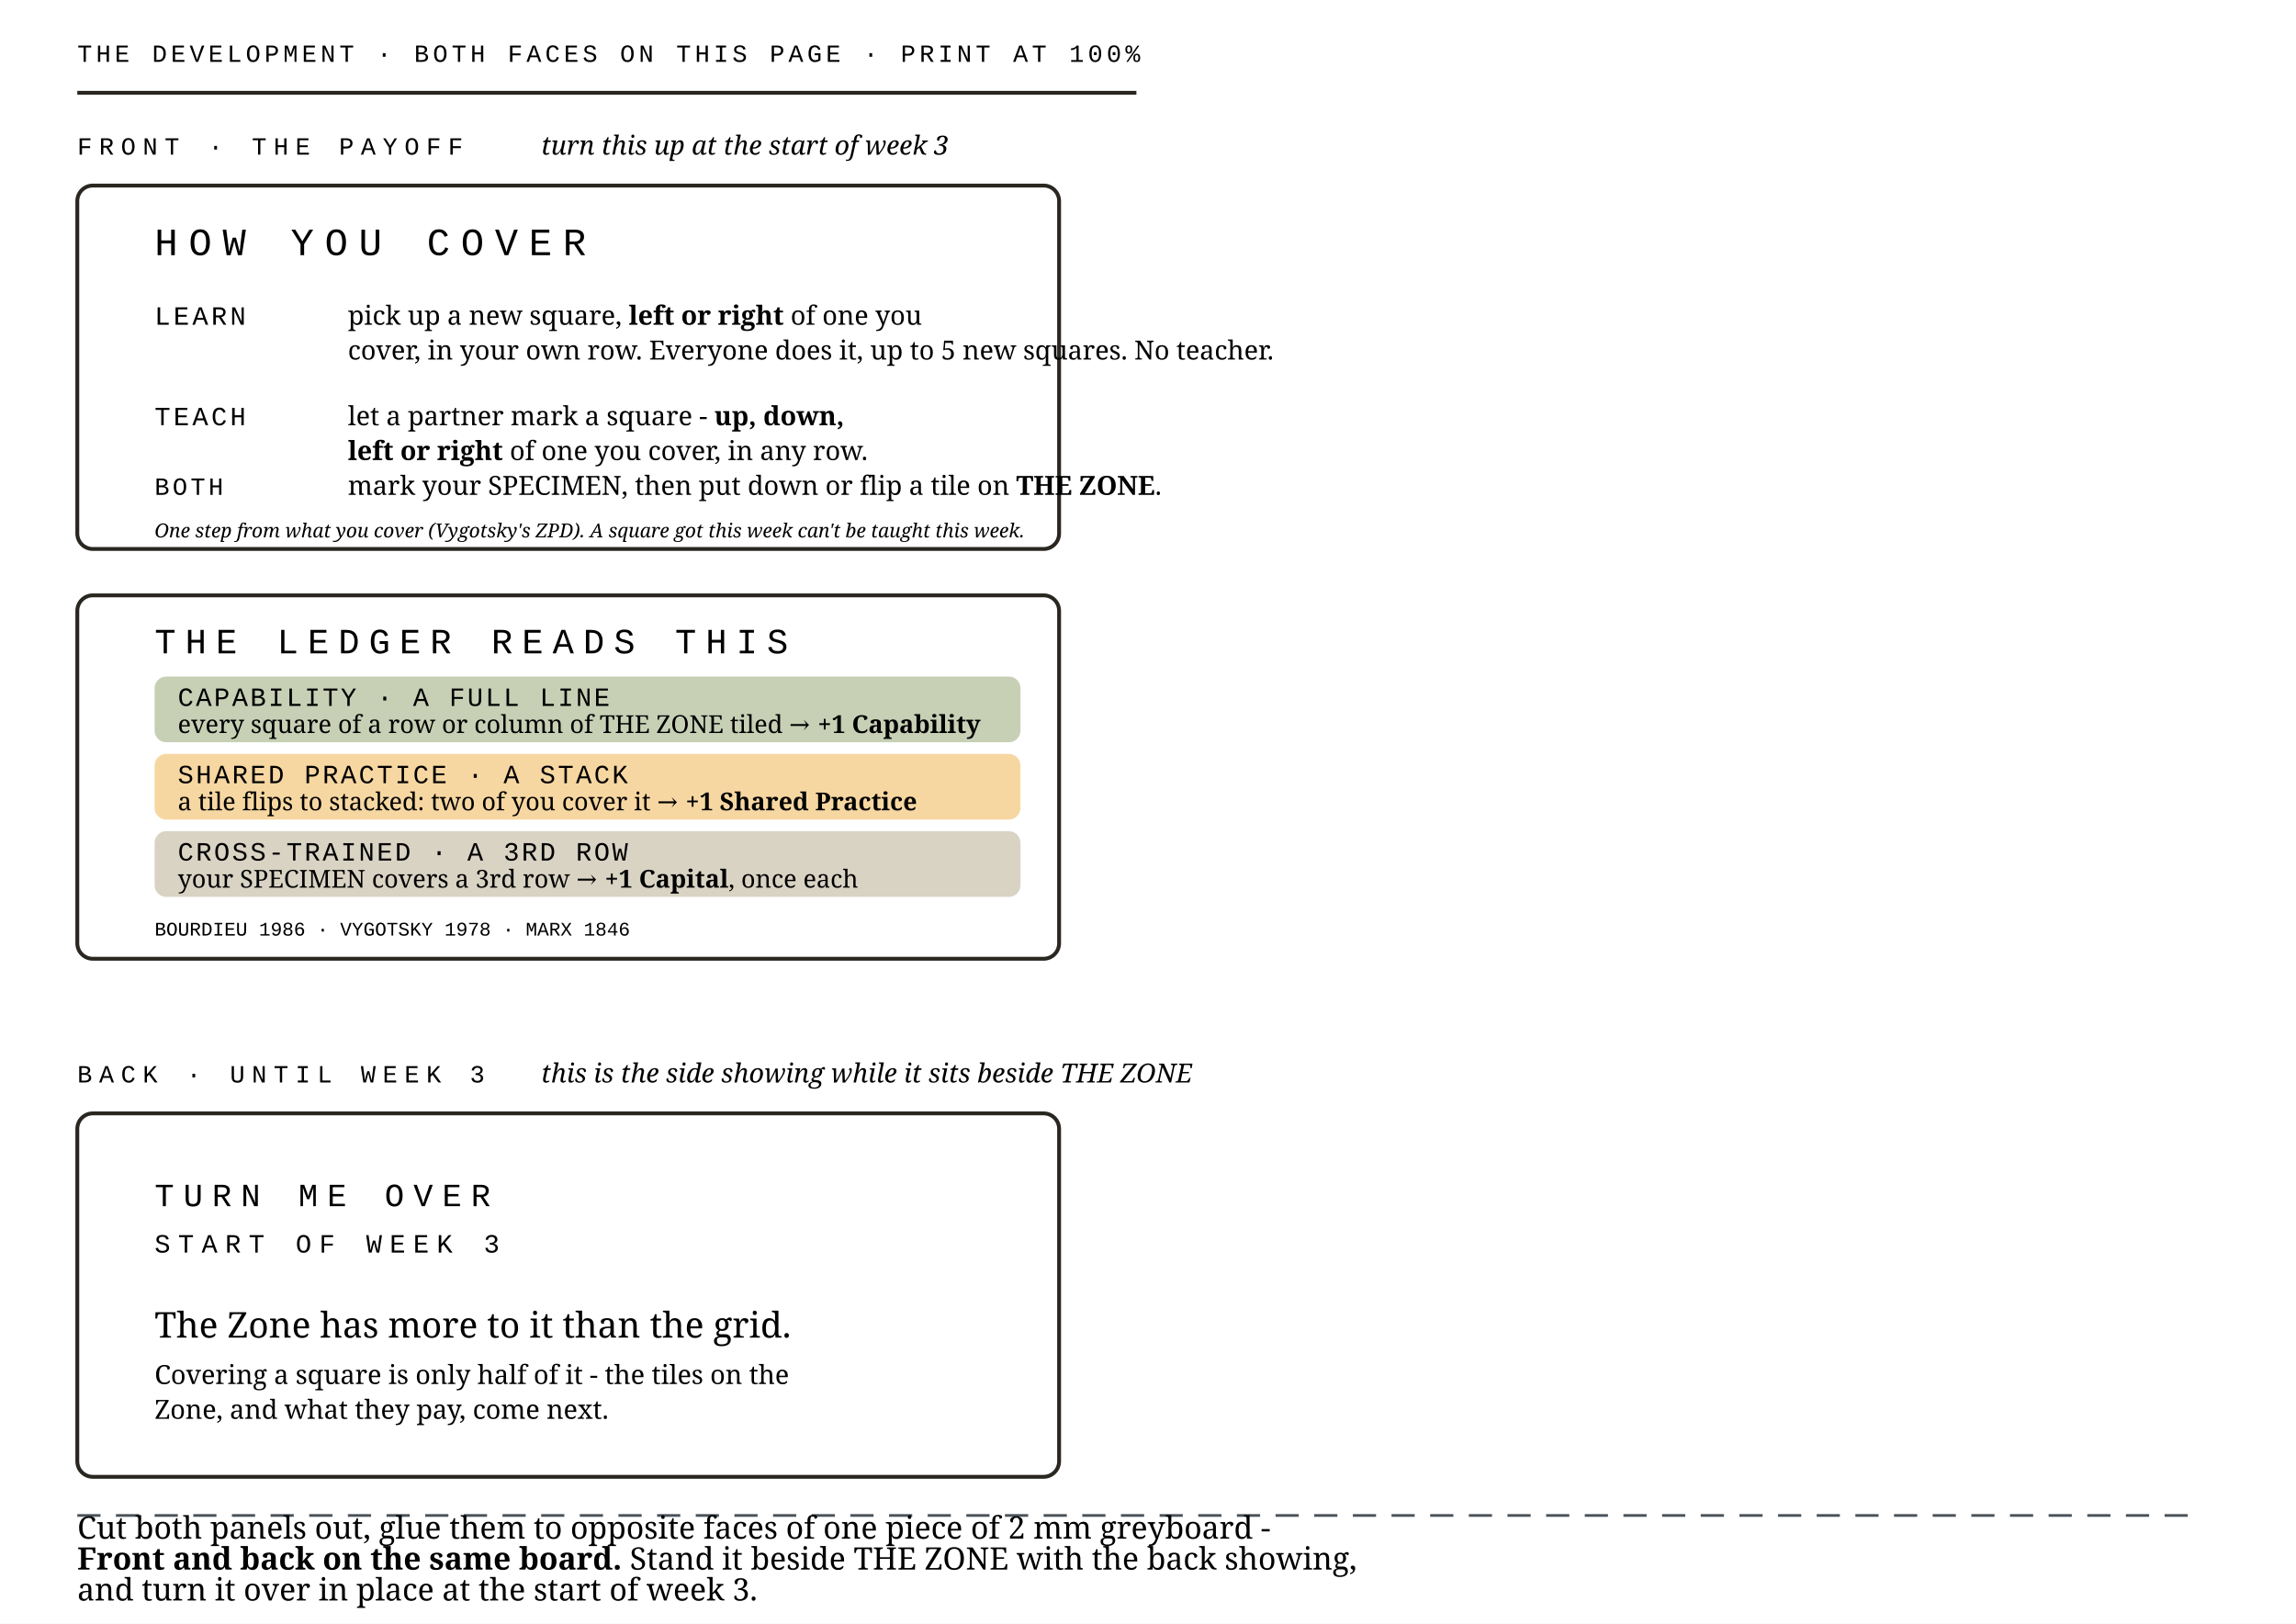
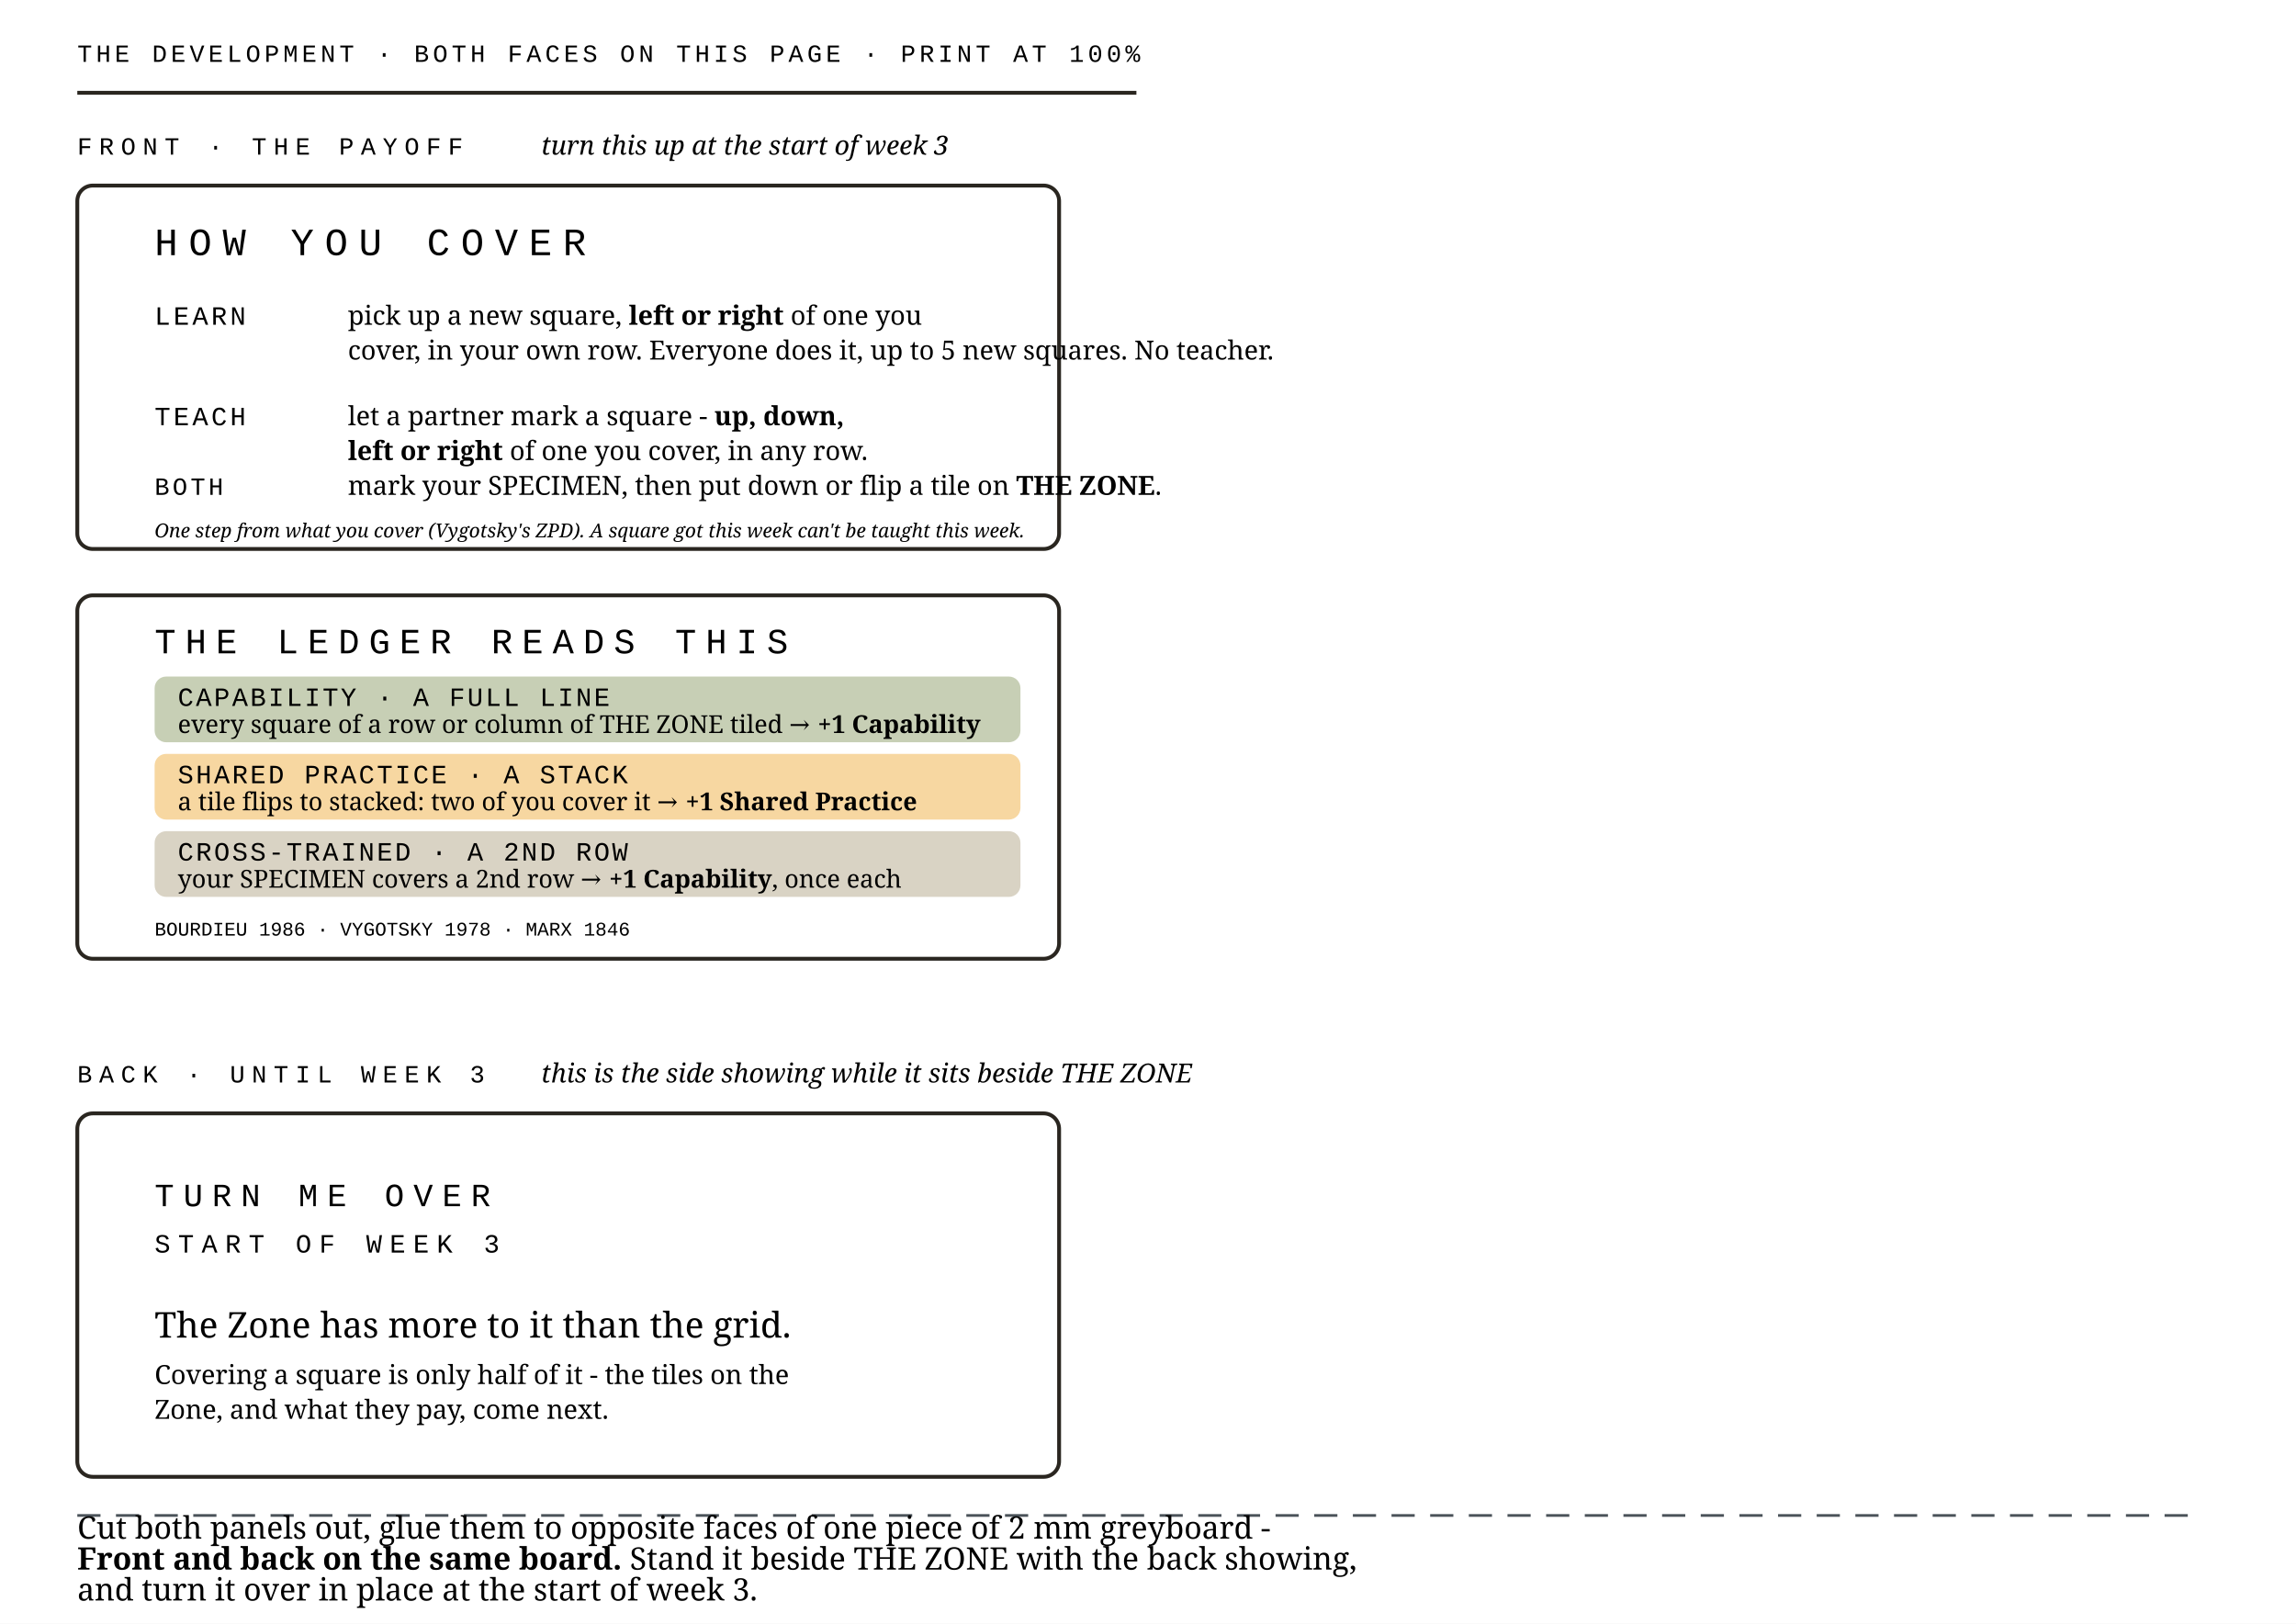
<svg xmlns="http://www.w3.org/2000/svg" width="297mm" height="210mm" viewBox="0 0 297 210">
  <style>
  .s { font-family:"EB Garamond",Garamond,Georgia,serif; fill:#000000; }
  .m { font-family:"IBM Plex Mono","Courier New",monospace; fill:#000000; }
  .r { stroke:#2A2620; stroke-width:.5; fill:none; }
  .q { fill:#000000; }
  .cut { fill:none; stroke:#4A5259; stroke-width:.35; stroke-dasharray:3 2; }
</style>
  <rect width="297" height="210" fill="#FFFFFF" />
  <text x="10" y="8" class="m" font-size="3.2" letter-spacing=".5">THE DEVELOPMENT · BOTH FACES ON THIS PAGE · PRINT AT 100%</text>
  <line x1="10" y1="12" x2="147" y2="12" class="r" />
  <text x="10" y="20" class="m" font-size="3.2" letter-spacing=".9">FRONT · THE PAYOFF</text>
  <text x="70" y="20" class="s" font-size="3.4" font-style="italic">turn this up at the start of week 3</text>
  <g id="the-development-front" transform="translate(0,4)">
    <rect x="10" y="20" width="127" height="47" rx="2" class="r" />
    <text x="20" y="29" class="m" font-size="5" letter-spacing="1.4">HOW YOU COVER</text>
    <text x="20" y="38" class="m" font-size="3.4" letter-spacing=".4">LEARN</text>
    <text x="45" y="38" class="s" font-size="3.4">pick up a new square, <tspan font-weight="bold">left or right</tspan> of one you</text>
    <text x="45" y="42.5" class="s" font-size="3.4">cover, in your own row. Everyone does it, up to 5 new squares. No teacher.</text>
    <text x="20" y="51" class="m" font-size="3.4" letter-spacing=".4">TEACH</text>
    <text x="45" y="51" class="s" font-size="3.4">let a partner mark a square - <tspan font-weight="bold">up, down,</tspan>
    </text>
    <text x="45" y="55.5" class="s" font-size="3.4">
      <tspan font-weight="bold">left or right</tspan> of one you cover, in any row.</text>
    <text x="20" y="60" class="m" font-size="3.2" letter-spacing=".4">BOTH</text>
    <text x="45" y="60" class="s" font-size="3.4">mark your SPECIMEN, then put down or flip a tile on <tspan font-weight="bold">THE ZONE</tspan>.</text>
    <text x="20" y="65.5" class="s q" font-size="2.5" font-style="italic">One step from what you cover (Vygotsky's ZPD). A square got this week can't be taught this week.</text>
    <rect x="10" y="73" width="127" height="47" rx="2" class="r" />
    <text x="20" y="80.5" class="m" font-size="4.6" letter-spacing="1.2">THE LEDGER READS THIS</text>
    <rect x="20" y="83.5" width="112" height="8.5" rx="1.5" fill="#C7CFB5" />
    <text x="23" y="87.3" class="m" font-size="3.4" letter-spacing=".3">CAPABILITY · A FULL LINE</text>
    <text x="23" y="90.8" class="s" font-size="3.2">every square of a row or column of THE ZONE tiled → <tspan font-weight="bold">+1 Capability</tspan>
    </text>
    <rect x="20" y="93.5" width="112" height="8.5" rx="1.5" fill="#F7D7A1" />
    <text x="23" y="97.3" class="m" font-size="3.4" letter-spacing=".3">SHARED PRACTICE · A STACK</text>
    <text x="23" y="100.8" class="s" font-size="3.2">a tile flips to stacked: two of you cover it → <tspan font-weight="bold">+1 Shared Practice</tspan>
    </text>
    <rect x="20" y="103.5" width="112" height="8.5" rx="1.5" fill="#D9D3C4" />
-     <text x="23" y="107.3" class="m" font-size="3.4" letter-spacing=".3">CROSS-TRAINED · A 3RD ROW</text>
-     <text x="23" y="110.8" class="s" font-size="3.2">your SPECIMEN covers a 3rd row → <tspan font-weight="bold">+1 Capital</tspan>, once each</text>
+     <text x="23" y="107.3" class="m" font-size="3.4" letter-spacing=".3">CROSS-TRAINED · A 2ND ROW</text>
+     <text x="23" y="110.8" class="s" font-size="3.2">your SPECIMEN covers a 2nd row → <tspan font-weight="bold">+1 Capability</tspan>, once each</text>
    <text x="20" y="117" class="m q" font-size="2.5">BOURDIEU 1986 · VYGOTSKY 1978 · MARX 1846</text>
  </g>
  <text x="10" y="140" class="m" font-size="3.2" letter-spacing=".9">BACK · UNTIL WEEK 3</text>
  <text x="70" y="140" class="s" font-size="3.4" font-style="italic">this is the side showing while it sits beside THE ZONE</text>
  <g id="the-development-back" transform="translate(0,124)">
    <rect x="10" y="20" width="127" height="47" rx="2" class="r" />
    <text x="20" y="32" class="m q" font-size="4.2" letter-spacing="1.2">TURN ME OVER</text>
    <text x="20" y="38" class="m q" font-size="3.4" letter-spacing="1">START OF WEEK 3</text>
    <text x="20" y="49" class="s" font-size="4.6">The Zone has more to it than the grid.</text>
    <text x="20" y="55" class="s" font-size="3.4">Covering a square is only half of it - the tiles on the</text>
    <text x="20" y="59.5" class="s" font-size="3.4">Zone, and what they pay, come next.</text>
  </g>
  <line x1="10" y1="196" x2="285" y2="196" class="cut" />
  <text x="10" y="199" class="s" font-size="4">Cut both panels out, glue them to opposite faces of one piece of 2 mm greyboard -</text>
  <text x="10" y="203" class="s" font-size="4">
    <tspan font-weight="bold">Front and back on the same board.</tspan> Stand it beside THE ZONE with the back showing,</text>
  <text x="10" y="207" class="s" font-size="4">and turn it over in place at the start of week 3.</text>
</svg>
